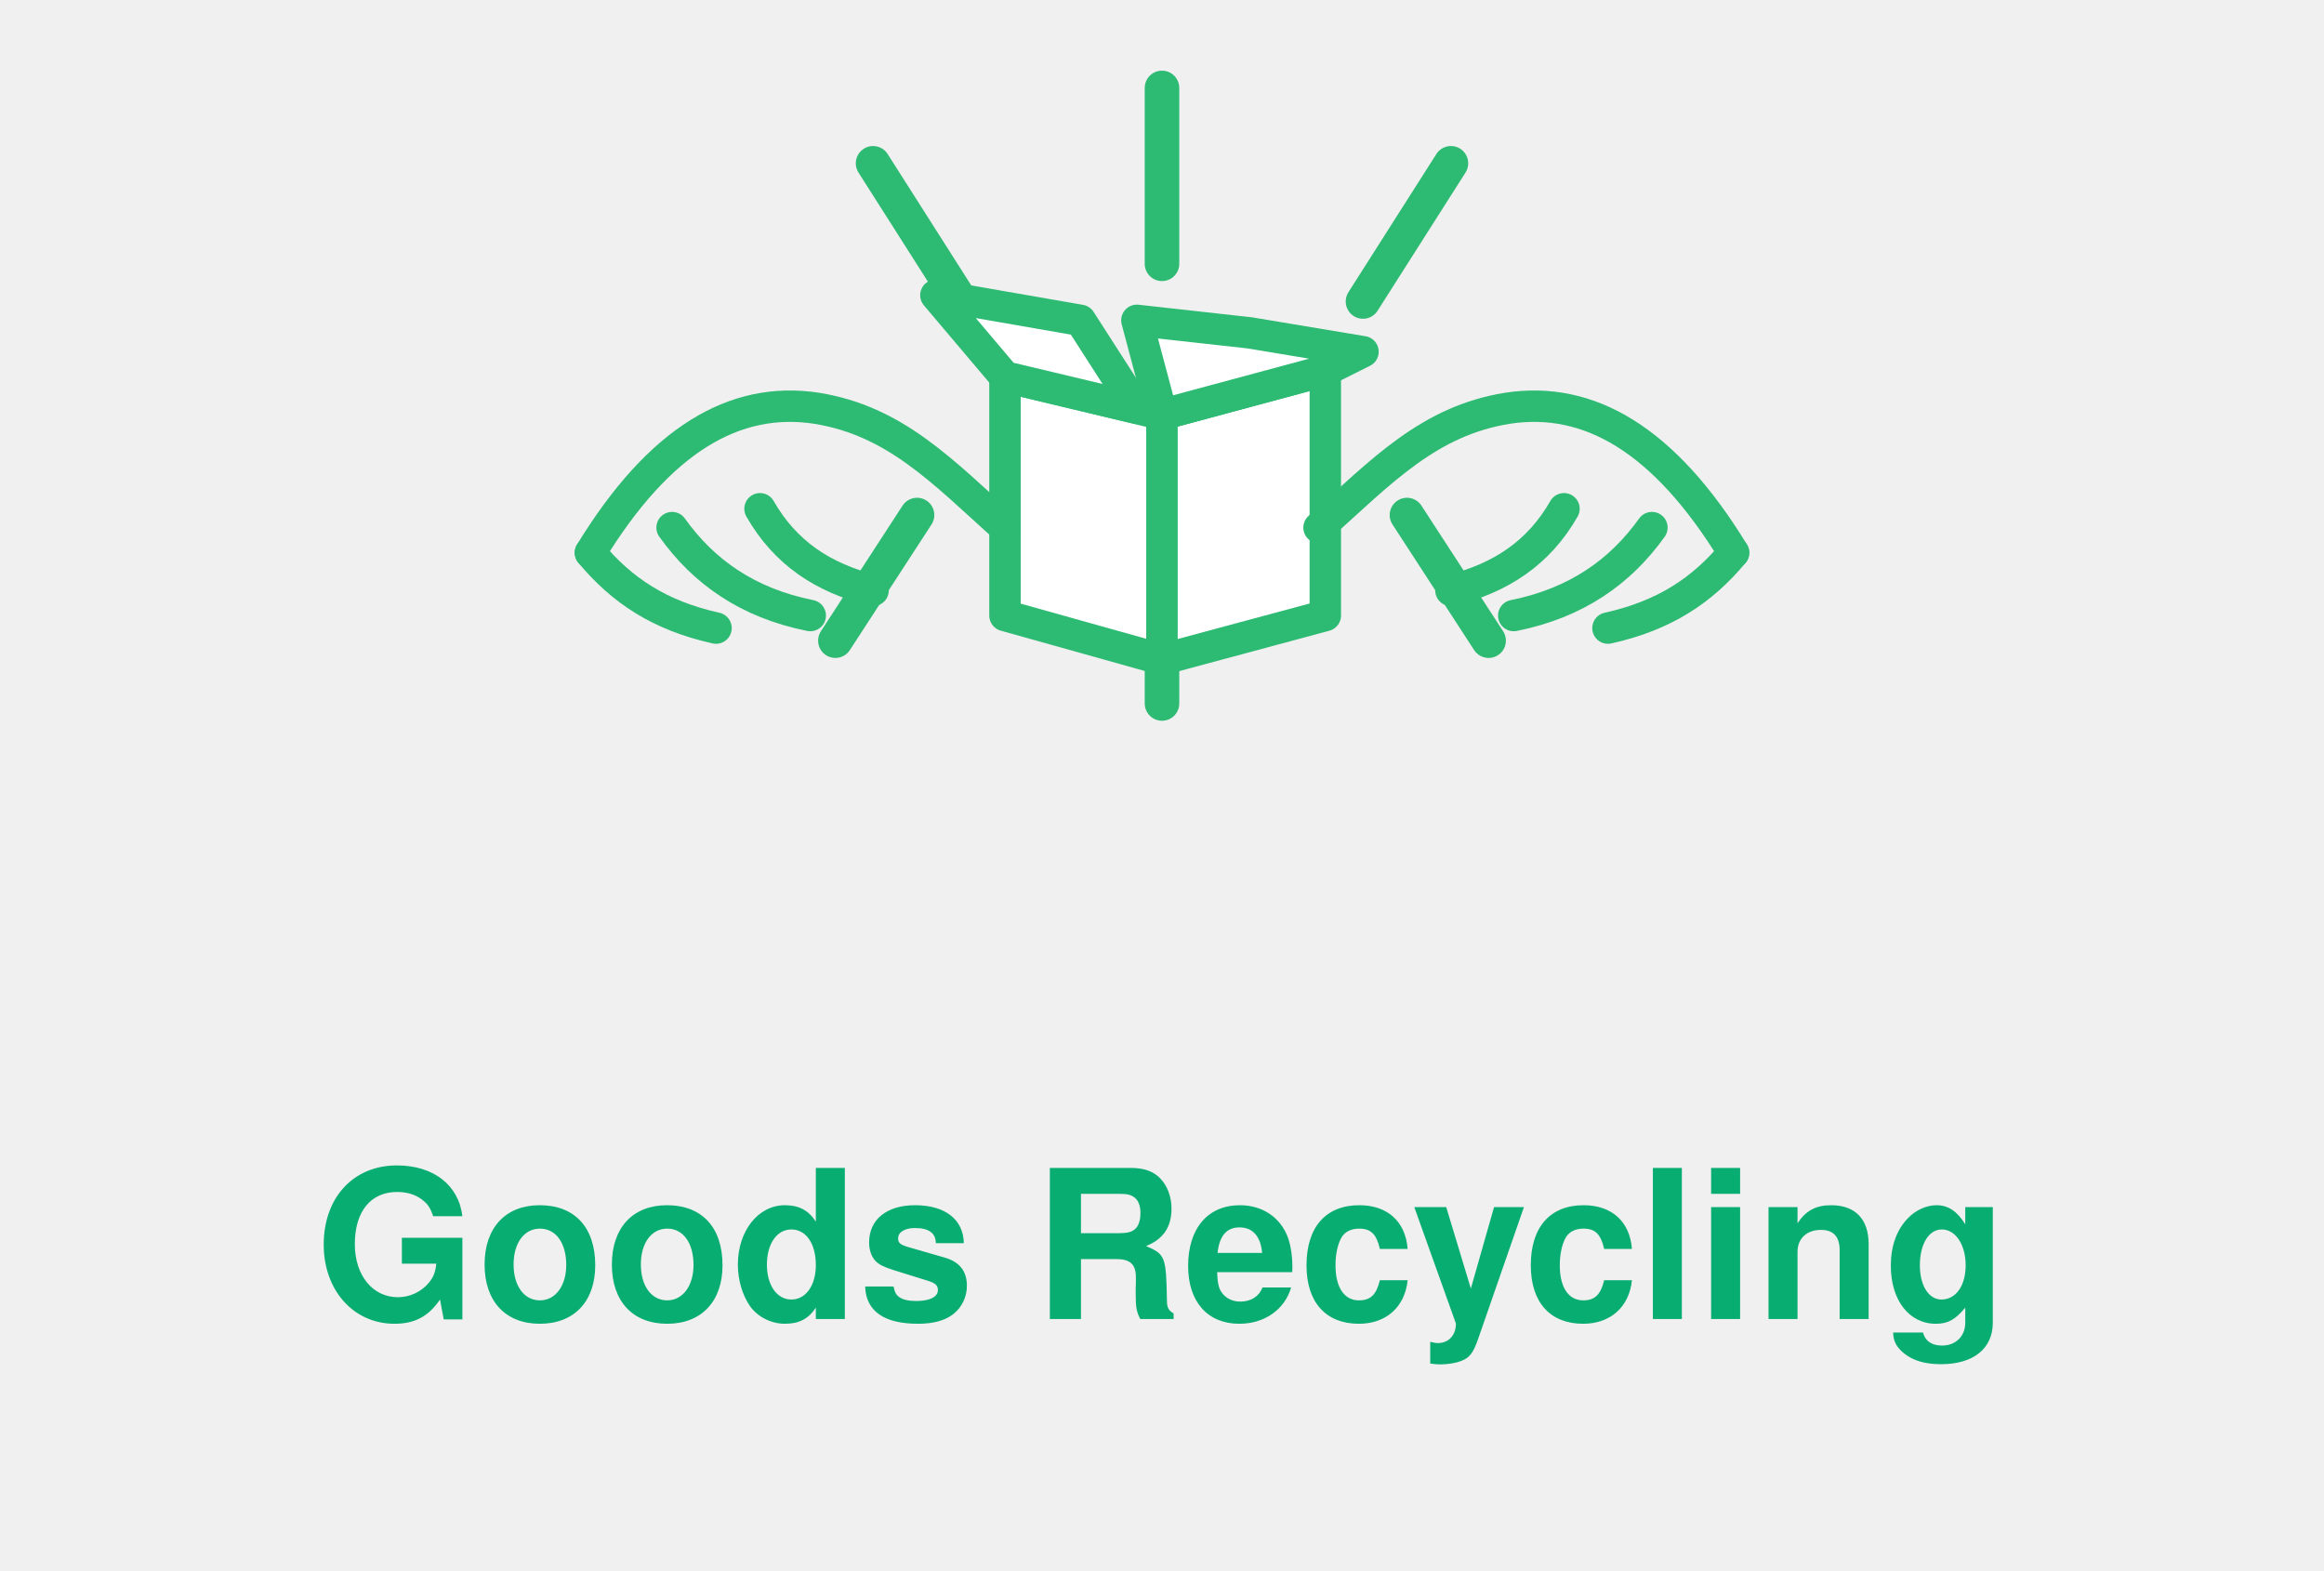
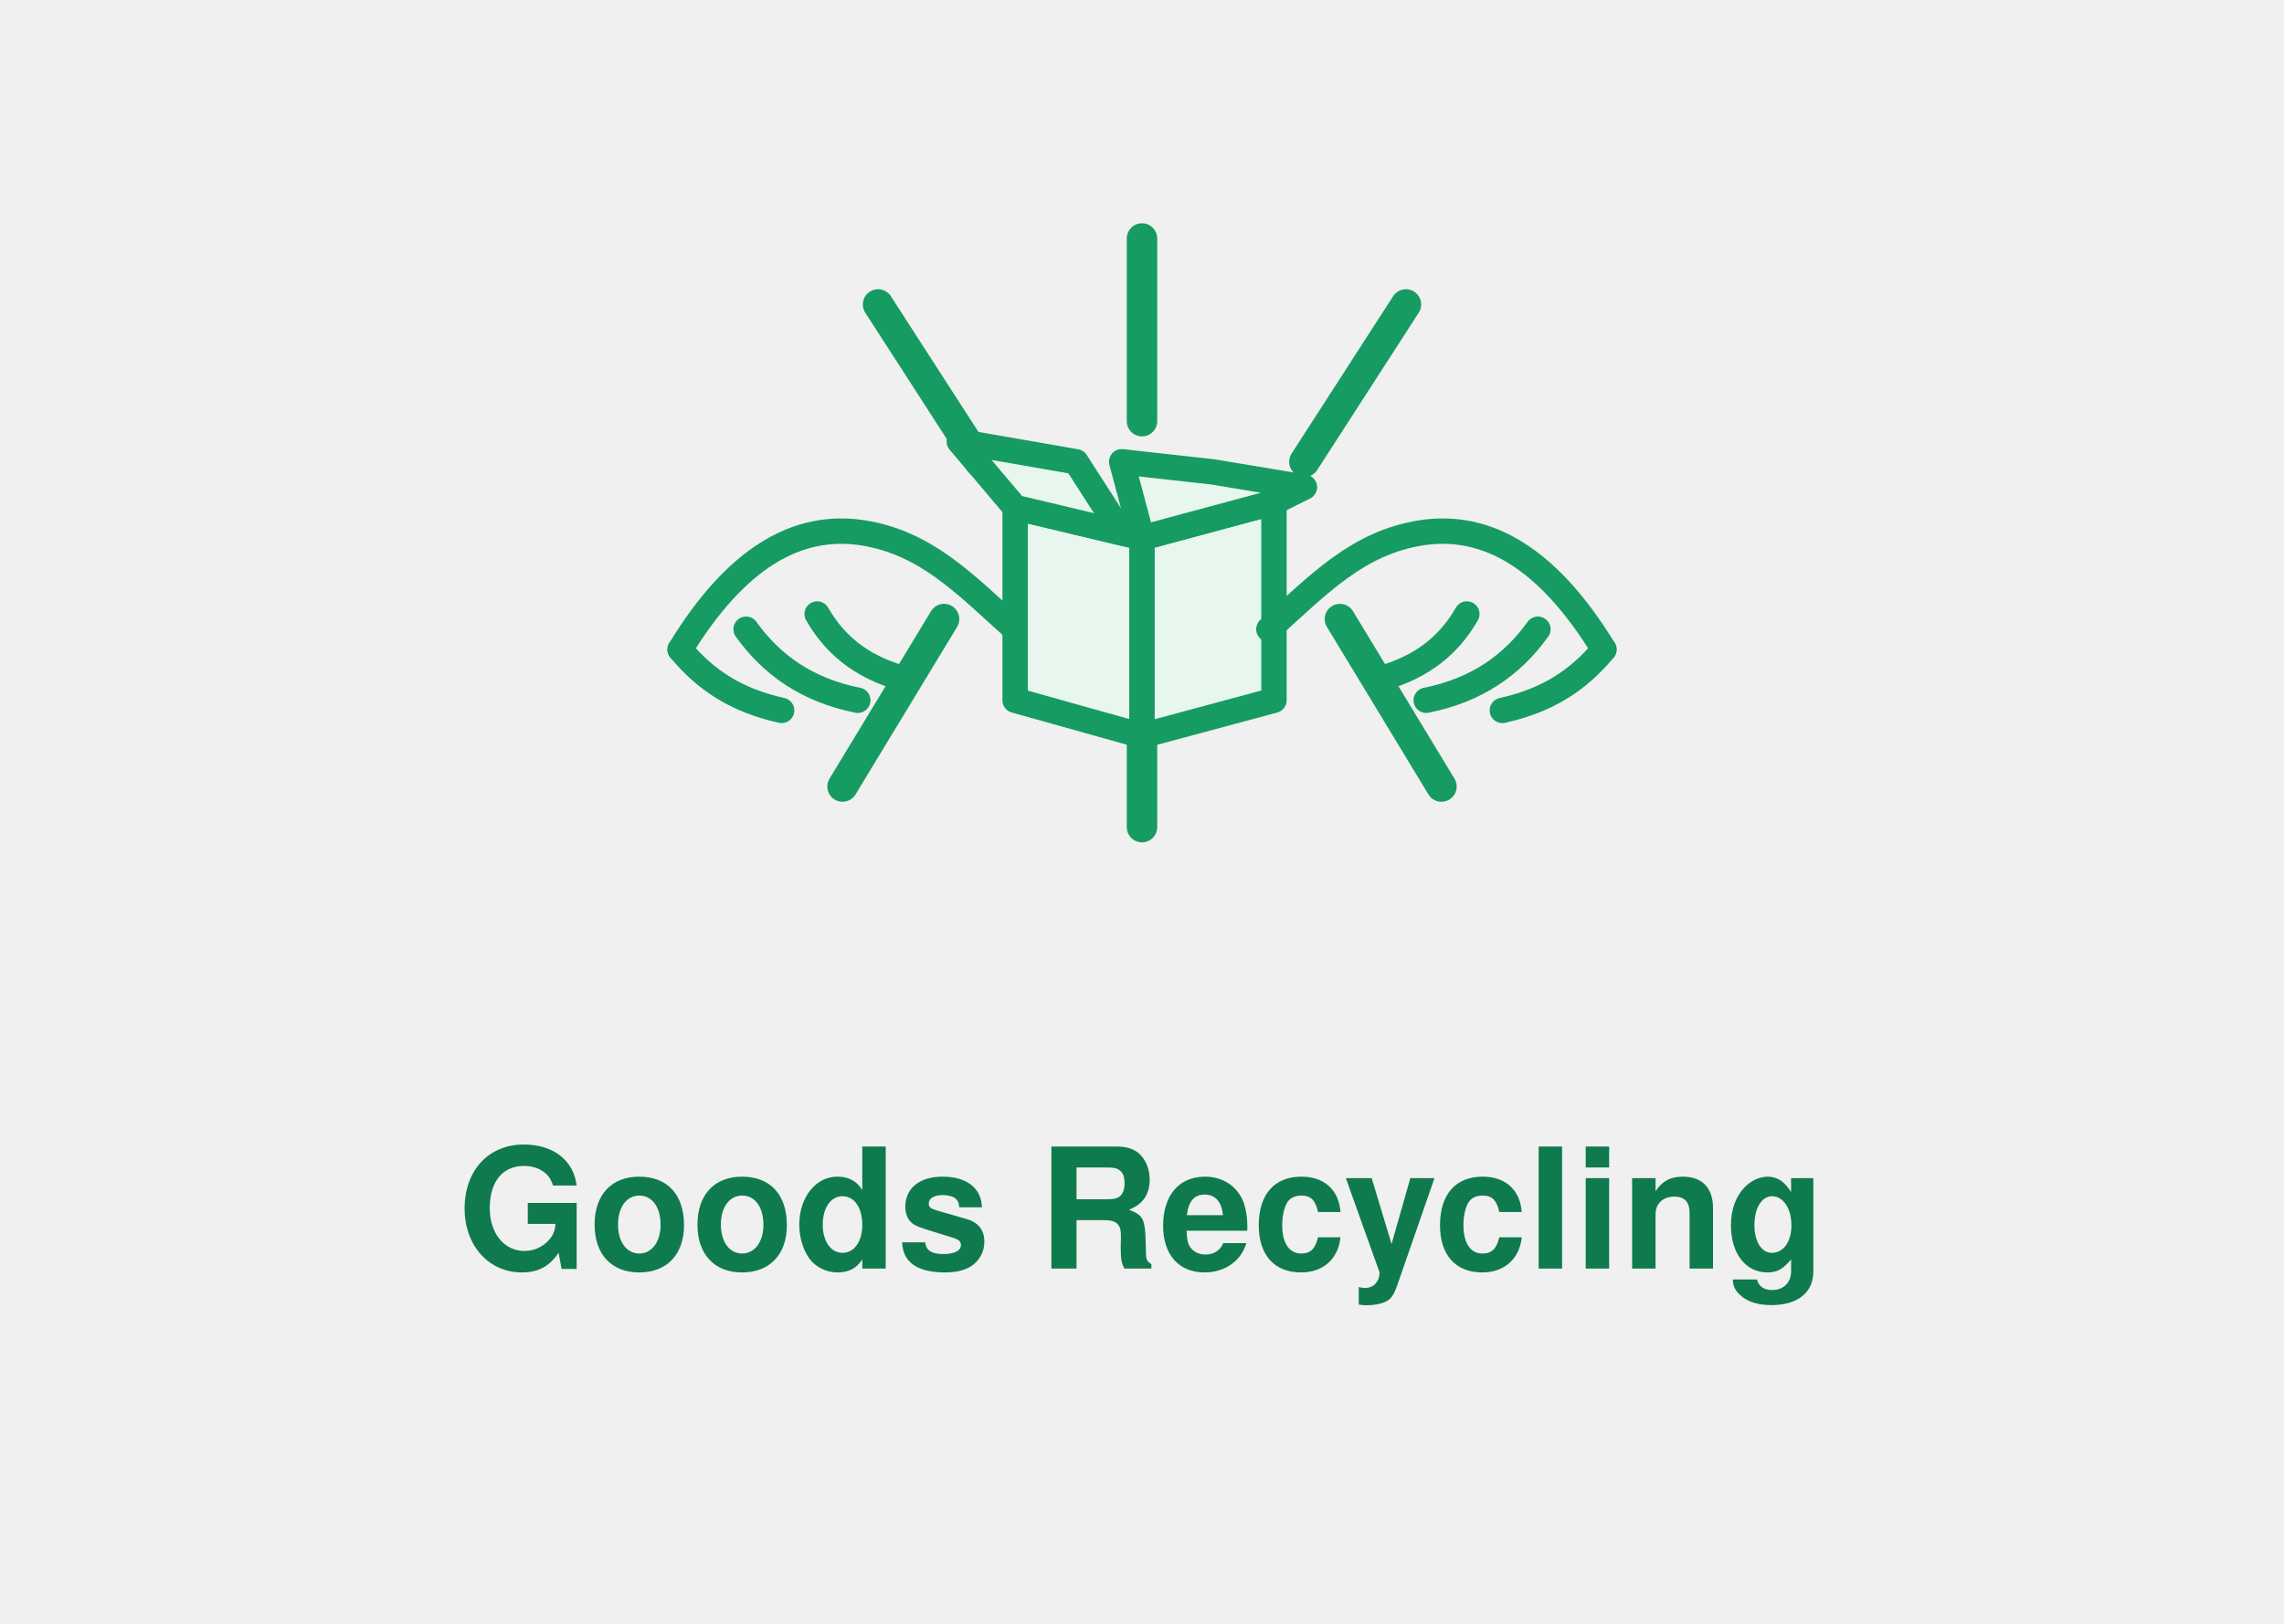
- <svg xmlns="http://www.w3.org/2000/svg" width="740" height="500" viewBox="0 0 740 500" fill="none">
-   <g stroke="#2DBA73" stroke-width="11" stroke-linecap="round" stroke-linejoin="round">
-     <path d="M370 28V84" />
-     <path d="M462 52L434 96" />
-     <path d="M278 52L306 96" />
-     <path d="M266 204L292 164" />
-     <path d="M474 204L448 164" />
-     <path d="M370 224V178" />
+ <svg xmlns="http://www.w3.org/2000/svg" width="900" height="640" viewBox="-80 -80 900 640" fill="none" preserveAspectRatio="xMidYMid meet" overflow="visible">
+   <g stroke="#169B62" stroke-width="12" stroke-linecap="round" stroke-linejoin="round">
+     <path d="M370 14V86" />
+     <path d="M474 40L434 102" />
+     <path d="M266 40L306 102" />
+     <path d="M252 230L292 164" />
+     <path d="M488 230L448 164" />
+     <path d="M370 246V178" />
  </g>
-   <g fill="#FFFFFF" stroke="#2DBA73" stroke-width="10" stroke-linecap="round" stroke-linejoin="round">
+   <g fill="#E7F7EE" stroke="#169B62" stroke-width="10" stroke-linecap="round" stroke-linejoin="round">
    <path d="M320 120L370 132V210L320 196V120Z" />
    <path d="M370 132L422 118V196L370 210V132Z" />
    <path d="M320 120L298 94L344 102L362 130L320 120Z" />
    <path d="M370 132L362 102L398 106L434 112L422 118L370 132Z" />
  </g>
-   <g fill="none" stroke="#2DBA73" stroke-width="10" stroke-linecap="round" stroke-linejoin="round">
+   <g fill="none" stroke="#169B62" stroke-width="10" stroke-linecap="round" stroke-linejoin="round">
    <path d="M188 176C210 140 234 126 260 130C285 134 300 150 320 168" />
    <path d="M188 176C198 188 210 196 228 200" />
    <path d="M214 168C224 182 238 192 258 196" />
    <path d="M242 162C250 176 262 184 278 188" />
    <path d="M552 176C530 140 506 126 480 130C455 134 440 150 420 168" />
    <path d="M552 176C542 188 530 196 512 200" />
    <path d="M526 168C516 182 502 192 482 196" />
    <path d="M498 162C490 176 478 184 462 188" />
  </g>
-   <text x="370" y="420" text-anchor="middle" fill="#08AD72" font-family="Avenir Next, Montserrat, Helvetica, Arial, sans-serif" font-size="66" font-weight="700" letter-spacing="0.2">
+   <text x="370" y="420" text-anchor="middle" fill="#0F7A4D" font-family="Avenir Next, Montserrat, Helvetica, Arial, sans-serif" font-size="66" font-weight="700" letter-spacing="0.2">
    Goods Recycling
  </text>
</svg>
